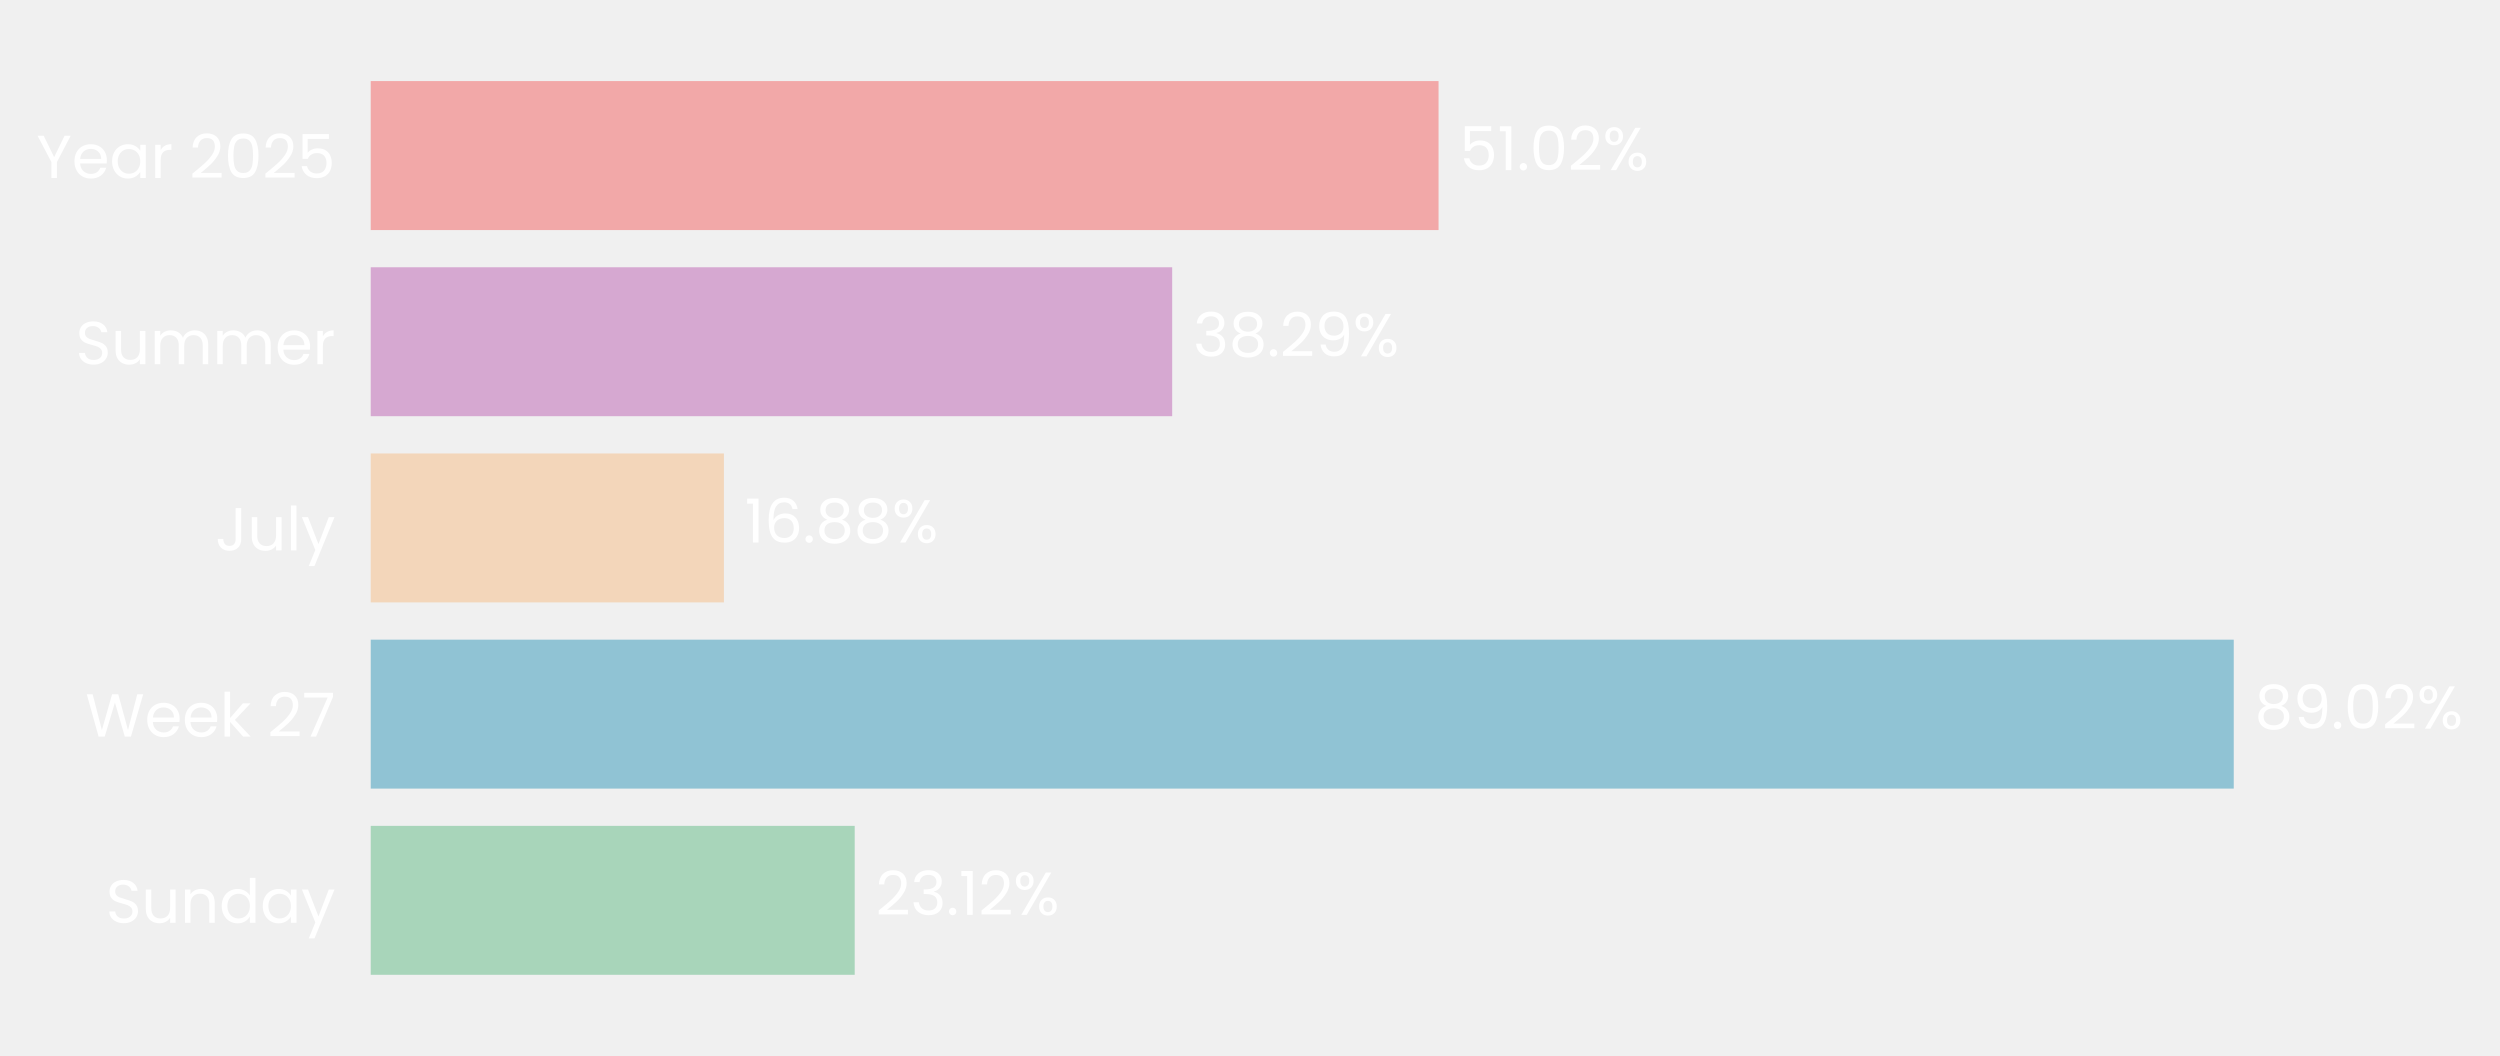
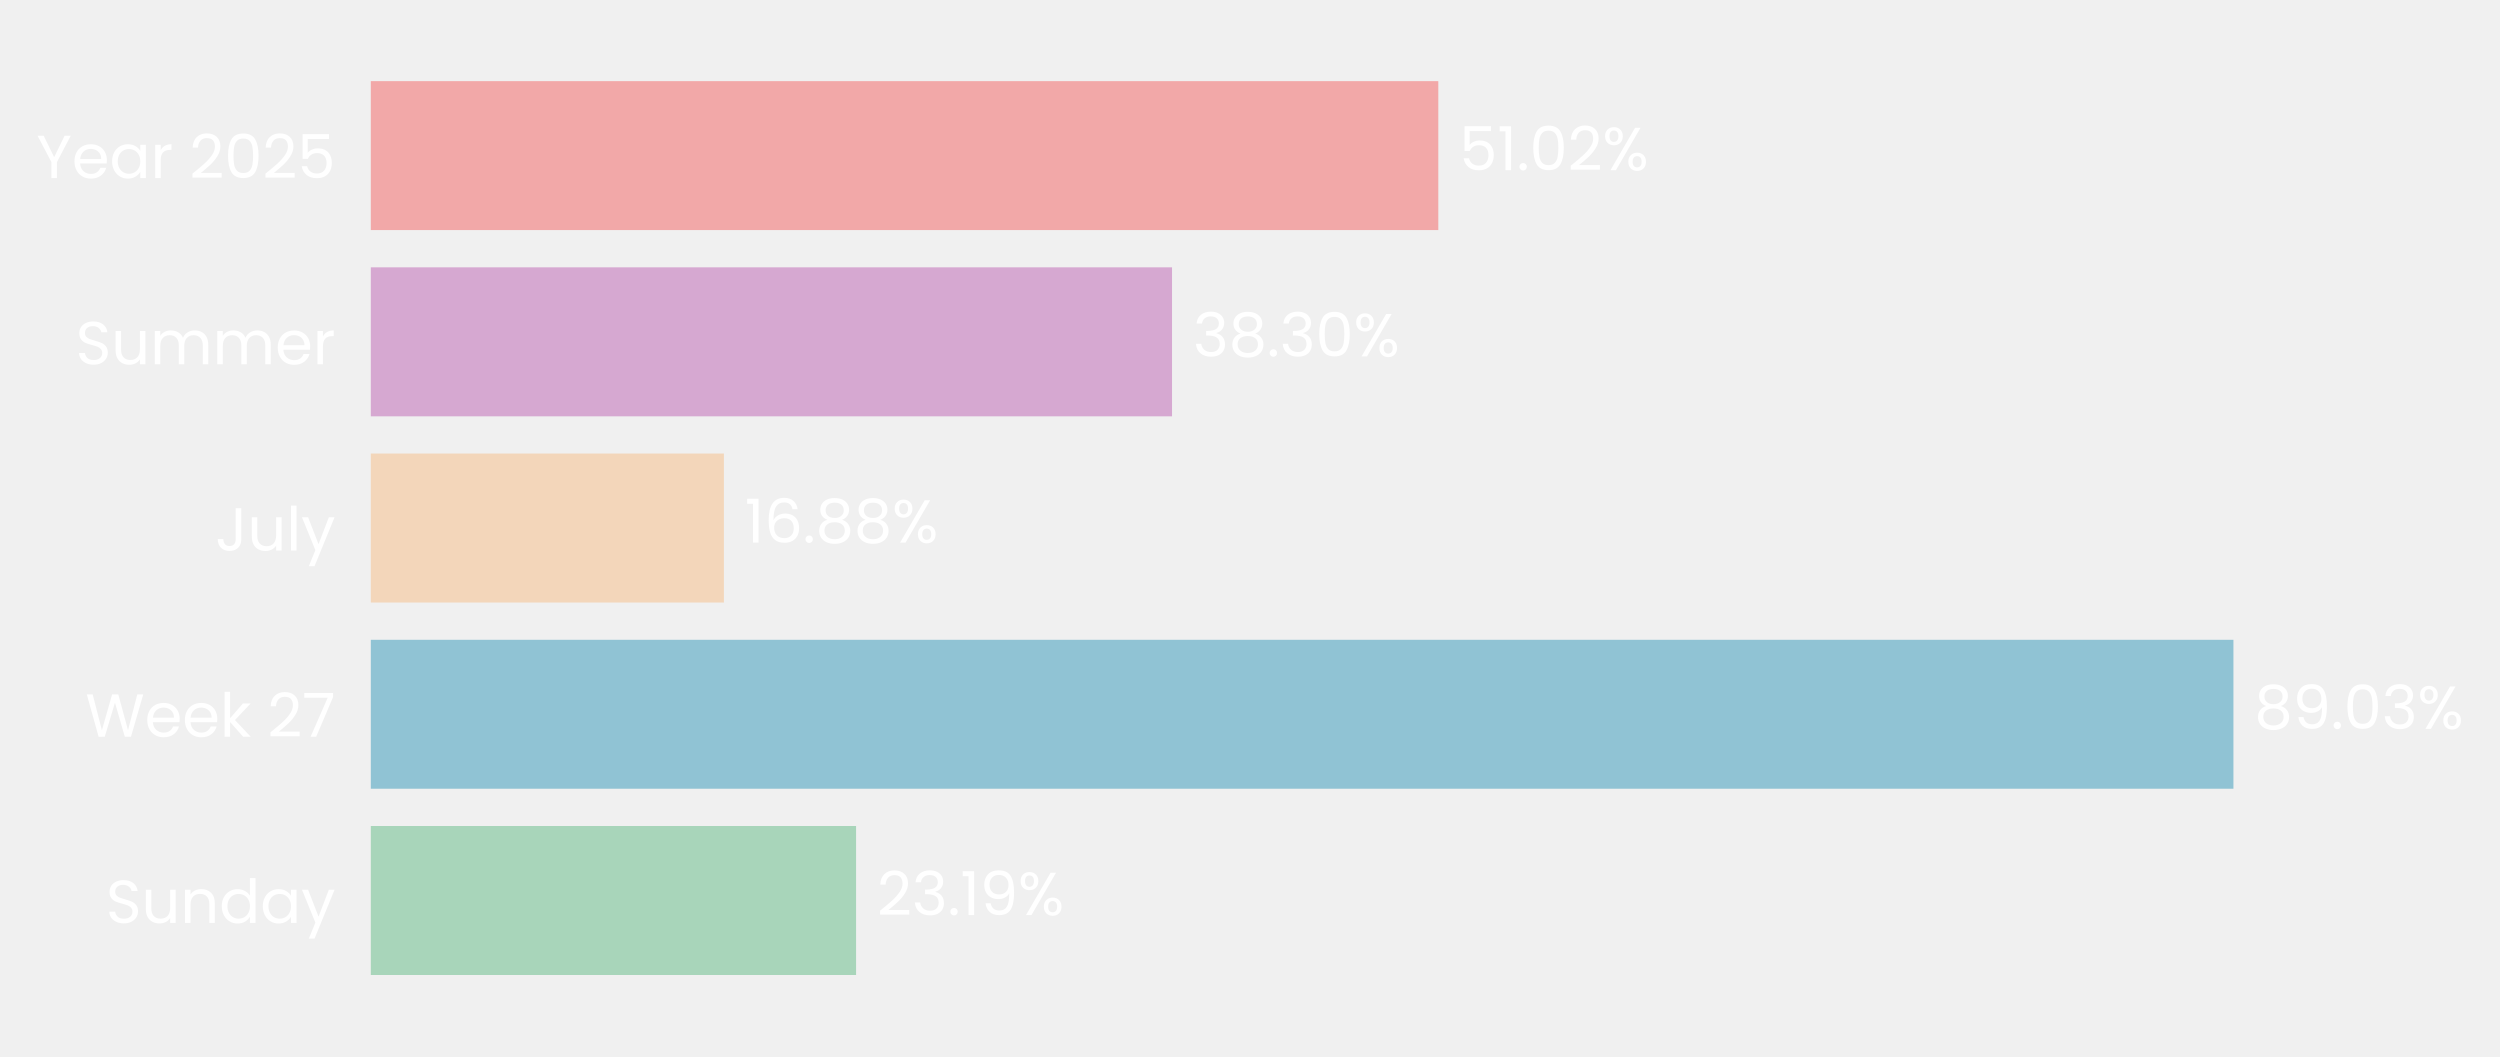
- <svg xmlns="http://www.w3.org/2000/svg" xmlns:xlink="http://www.w3.org/1999/xlink" width="494.372pt" height="208.8pt" viewBox="0 0 494.372 208.8" version="1.1">
+ <svg xmlns="http://www.w3.org/2000/svg" xmlns:xlink="http://www.w3.org/1999/xlink" width="494.268pt" height="208.8pt" viewBox="0 0 494.268 208.8" version="1.1">
  <defs>
    <style type="text/css">*{stroke-linejoin: round; stroke-linecap: butt}</style>
  </defs>
  <g id="figure_1">
    <g id="patch_1">
-       <path d="M 0 208.8  L 494.372 208.8  L 494.372 0  L 0 0  L 0 208.8  z " style="fill: none" />
+       <path d="M 0 208.8  L 494.268 208.8  L 494.268 0  L 0 0  L 0 208.8  z " style="fill: none" />
    </g>
    <g id="axes_1">
      <g id="patch_2">
-         <path d="M 73.311 201.6  L 487.171 201.6  L 487.171 7.2  L 73.311 7.2  L 73.311 201.6  z " style="fill: none" />
+         <path d="M 73.311 201.6  L 486.953 201.6  L 486.953 7.2  L 73.311 7.2  L 73.311 201.6  z " style="fill: none" />
      </g>
      <g id="patch_3">
-         <path d="M 73.311 192.764  L 169.016 192.764  L 169.016 163.309  L 73.311 163.309  z " clip-path="url(#pfff21c7526)" style="fill: #a8d5ba" />
+         <path d="M 73.311 192.764  L 169.253 192.764  L 169.253 163.309  L 73.311 163.309  z " clip-path="url(#p56dc0931ce)" style="fill: #a8d5ba" />
      </g>
      <g id="patch_4">
-         <path d="M 73.311 155.945  L 441.721 155.945  L 441.721 126.491  L 73.311 126.491  z " clip-path="url(#pfff21c7526)" style="fill: #90c3d4" />
+         <path d="M 73.311 155.945  L 441.567 155.945  L 441.567 126.491  L 73.311 126.491  z " clip-path="url(#p56dc0931ce)" style="fill: #90c3d4" />
      </g>
      <g id="patch_5">
-         <path d="M 73.311 119.127  L 143.15 119.127  L 143.15 89.673  L 73.311 89.673  z " clip-path="url(#pfff21c7526)" style="fill: #f3d6ba" />
+         <path d="M 73.311 119.127  L 143.123 119.127  L 143.123 89.673  L 73.311 89.673  z " clip-path="url(#p56dc0931ce)" style="fill: #f3d6ba" />
      </g>
      <g id="patch_6">
-         <path d="M 73.311 82.309  L 231.798 82.309  L 231.798 52.855  L 73.311 52.855  z " clip-path="url(#pfff21c7526)" style="fill: #d6a8d1" />
+         <path d="M 73.311 82.309  L 231.718 82.309  L 231.718 52.855  L 73.311 52.855  z " clip-path="url(#p56dc0931ce)" style="fill: #d6a8d1" />
      </g>
      <g id="patch_7">
-         <path d="M 73.311 45.491  L 284.472 45.491  L 284.472 16.036  L 73.311 16.036  z " clip-path="url(#pfff21c7526)" style="fill: #f2a8a8" />
+         <path d="M 73.311 45.491  L 284.361 45.491  L 284.361 16.036  L 73.311 16.036  z " clip-path="url(#p56dc0931ce)" style="fill: #f2a8a8" />
      </g>
      <g id="matplotlib.axis_1">
        <g id="ytick_1">
          <g id="text_1">
            <g style="fill: #ffffff" transform="translate(20.92875 182.4764) scale(0.12 -0.12)">
              <defs>
                <path id="Poppins-Regular-53" d="M 1907 -45  Q 1466 -45 1117 112  Q 768 269 569 547  Q 371 826 365 1190  L 986 1190  Q 1018 877 1245 662  Q 1472 448 1907 448  Q 2323 448 2563 656  Q 2803 864 2803 1190  Q 2803 1446 2662 1606  Q 2522 1766 2310 1849  Q 2099 1933 1741 2029  Q 1299 2144 1033 2259  Q 768 2374 579 2620  Q 390 2867 390 3283  Q 390 3648 576 3929  Q 762 4211 1098 4364  Q 1434 4518 1869 4518  Q 2496 4518 2896 4204  Q 3296 3891 3347 3373  L 2707 3373  Q 2675 3629 2438 3824  Q 2202 4019 1811 4019  Q 1446 4019 1216 3830  Q 986 3642 986 3302  Q 986 3059 1123 2905  Q 1261 2752 1462 2672  Q 1664 2592 2029 2490  Q 2470 2368 2739 2249  Q 3008 2131 3200 1884  Q 3392 1638 3392 1216  Q 3392 890 3219 602  Q 3046 314 2707 134  Q 2368 -45 1907 -45  z " transform="scale(0.015625)" />
                <path id="Poppins-Regular-75" d="M 3603 3507  L 3603 0  L 3021 0  L 3021 518  Q 2854 250 2556 99  Q 2259 -51 1901 -51  Q 1491 -51 1164 118  Q 838 288 649 627  Q 461 966 461 1453  L 461 3507  L 1037 3507  L 1037 1530  Q 1037 1011 1299 732  Q 1562 454 2016 454  Q 2483 454 2752 742  Q 3021 1030 3021 1581  L 3021 3507  L 3603 3507  z " transform="scale(0.015625)" />
                <path id="Poppins-Regular-6e" d="M 2202 3571  Q 2842 3571 3238 3184  Q 3635 2797 3635 2067  L 3635 0  L 3059 0  L 3059 1984  Q 3059 2509 2796 2787  Q 2534 3066 2080 3066  Q 1619 3066 1347 2778  Q 1075 2490 1075 1939  L 1075 0  L 493 0  L 493 3507  L 1075 3507  L 1075 3008  Q 1248 3277 1545 3424  Q 1843 3571 2202 3571  z " transform="scale(0.015625)" />
                <path id="Poppins-Regular-64" d="M 275 1766  Q 275 2304 492 2710  Q 710 3117 1091 3341  Q 1472 3565 1946 3565  Q 2355 3565 2707 3376  Q 3059 3187 3245 2880  L 3245 4736  L 3834 4736  L 3834 0  L 3245 0  L 3245 659  Q 3072 346 2733 144  Q 2394 -58 1939 -58  Q 1472 -58 1091 172  Q 710 403 492 819  Q 275 1235 275 1766  z M 3245 1760  Q 3245 2157 3085 2451  Q 2925 2746 2653 2902  Q 2381 3059 2054 3059  Q 1728 3059 1459 2905  Q 1190 2752 1030 2457  Q 870 2163 870 1766  Q 870 1363 1030 1065  Q 1190 768 1459 611  Q 1728 454 2054 454  Q 2381 454 2653 611  Q 2925 768 3085 1065  Q 3245 1363 3245 1760  z " transform="scale(0.015625)" />
                <path id="Poppins-Regular-61" d="M 275 1766  Q 275 2304 492 2710  Q 710 3117 1091 3341  Q 1472 3565 1939 3565  Q 2400 3565 2739 3366  Q 3078 3168 3245 2867  L 3245 3507  L 3834 3507  L 3834 0  L 3245 0  L 3245 653  Q 3072 346 2729 144  Q 2387 -58 1933 -58  Q 1466 -58 1088 172  Q 710 403 492 819  Q 275 1235 275 1766  z M 3245 1760  Q 3245 2157 3085 2451  Q 2925 2746 2653 2902  Q 2381 3059 2054 3059  Q 1728 3059 1459 2905  Q 1190 2752 1030 2457  Q 870 2163 870 1766  Q 870 1363 1030 1065  Q 1190 768 1459 611  Q 1728 454 2054 454  Q 2381 454 2653 611  Q 2925 768 3085 1065  Q 3245 1363 3245 1760  z " transform="scale(0.015625)" />
                <path id="Poppins-Regular-79" d="M 3514 3507  L 1402 -1651  L 800 -1651  L 1491 38  L 77 3507  L 723 3507  L 1824 666  L 2912 3507  L 3514 3507  z " transform="scale(0.015625)" />
              </defs>
              <use xlink:href="#Poppins-Regular-53" />
              <use xlink:href="#Poppins-Regular-75" transform="translate(58.7 0)" />
              <use xlink:href="#Poppins-Regular-6e" transform="translate(122.7 0)" />
              <use xlink:href="#Poppins-Regular-64" transform="translate(186.7 0)" />
              <use xlink:href="#Poppins-Regular-61" transform="translate(254.3 0)" />
              <use xlink:href="#Poppins-Regular-79" transform="translate(321.8999 0)" />
            </g>
          </g>
        </g>
        <g id="ytick_2">
          <g id="text_2">
            <g style="fill: #ffffff" transform="translate(16.88437 145.6582) scale(0.12 -0.12)">
              <defs>
                <path id="Poppins-Regular-57" d="M 6099 4461  L 4806 0  L 4154 0  L 3117 3590  L 2042 0  L 1395 -6  L 147 4461  L 768 4461  L 1741 678  L 2816 4461  L 3469 4461  L 4493 691  L 5472 4461  L 6099 4461  z " transform="scale(0.015625)" />
                <path id="Poppins-Regular-65" d="M 3693 1888  Q 3693 1722 3674 1536  L 870 1536  Q 902 1018 1225 726  Q 1549 435 2010 435  Q 2387 435 2640 611  Q 2893 787 2995 1082  L 3622 1082  Q 3482 576 3059 259  Q 2637 -58 2010 -58  Q 1510 -58 1116 166  Q 723 390 499 803  Q 275 1216 275 1760  Q 275 2304 492 2713  Q 710 3123 1104 3344  Q 1498 3565 2010 3565  Q 2509 3565 2893 3347  Q 3277 3130 3485 2749  Q 3693 2368 3693 1888  z M 3091 2010  Q 3091 2342 2944 2582  Q 2797 2822 2544 2947  Q 2291 3072 1984 3072  Q 1542 3072 1232 2790  Q 922 2509 877 2010  L 3091 2010  z " transform="scale(0.015625)" />
                <path id="Poppins-Regular-6b" d="M 2451 0  L 1075 1549  L 1075 0  L 493 0  L 493 4736  L 1075 4736  L 1075 1952  L 2426 3507  L 3238 3507  L 1587 1760  L 3245 0  L 2451 0  z " transform="scale(0.015625)" />
                <path id="Poppins-Regular-20" transform="scale(0.015625)" />
                <path id="Poppins-Regular-32" d="M 326 467  Q 1139 1120 1600 1539  Q 2061 1958 2377 2416  Q 2694 2874 2694 3315  Q 2694 3731 2492 3971  Q 2291 4211 1843 4211  Q 1408 4211 1168 3939  Q 928 3667 909 3213  L 346 3213  Q 371 3930 780 4320  Q 1190 4710 1837 4710  Q 2496 4710 2883 4345  Q 3270 3981 3270 3341  Q 3270 2810 2953 2307  Q 2637 1805 2233 1424  Q 1830 1043 1203 538  L 3405 538  L 3405 51  L 326 51  L 326 467  z " transform="scale(0.015625)" />
                <path id="Poppins-Regular-37" d="M 3245 4173  L 1466 0  L 877 0  L 2682 4115  L 211 4115  L 211 4614  L 3245 4614  L 3245 4173  z " transform="scale(0.015625)" />
              </defs>
              <use xlink:href="#Poppins-Regular-57" />
              <use xlink:href="#Poppins-Regular-65" transform="translate(97.59999 0)" />
              <use xlink:href="#Poppins-Regular-65" transform="translate(159.6 0)" />
              <use xlink:href="#Poppins-Regular-6b" transform="translate(221.6 0)" />
              <use xlink:href="#Poppins-Regular-20" transform="translate(273.0999 0)" />
              <use xlink:href="#Poppins-Regular-32" transform="translate(299.7999 0)" />
              <use xlink:href="#Poppins-Regular-37" transform="translate(357.2999 0)" />
            </g>
          </g>
        </g>
        <g id="ytick_3">
          <g id="text_3">
            <g style="fill: #ffffff" transform="translate(42.56437 108.84) scale(0.12 -0.12)">
              <defs>
                <path id="Poppins-Regular-4a" d="M 2739 4461  L 2739 1165  Q 2739 614 2400 284  Q 2061 -45 1504 -45  Q 941 -45 601 291  Q 262 627 262 1210  L 845 1210  Q 851 883 1014 678  Q 1178 474 1504 474  Q 1830 474 1990 669  Q 2150 864 2150 1165  L 2150 4461  L 2739 4461  z " transform="scale(0.015625)" />
                <path id="Poppins-Regular-6c" d="M 1075 4736  L 1075 0  L 493 0  L 493 4736  L 1075 4736  z " transform="scale(0.015625)" />
              </defs>
              <use xlink:href="#Poppins-Regular-4a" />
              <use xlink:href="#Poppins-Regular-75" transform="translate(52.99999 0)" />
              <use xlink:href="#Poppins-Regular-6c" transform="translate(117 0)" />
              <use xlink:href="#Poppins-Regular-79" transform="translate(141.6 0)" />
            </g>
          </g>
        </g>
        <g id="ytick_4">
          <g id="text_4">
            <g style="fill: #ffffff" transform="translate(14.95125 72.02182) scale(0.12 -0.12)">
              <defs>
                <path id="Poppins-Regular-6d" d="M 4710 3571  Q 5120 3571 5440 3401  Q 5760 3232 5945 2893  Q 6131 2554 6131 2067  L 6131 0  L 5555 0  L 5555 1984  Q 5555 2509 5296 2787  Q 5037 3066 4595 3066  Q 4141 3066 3872 2774  Q 3603 2483 3603 1933  L 3603 0  L 3027 0  L 3027 1984  Q 3027 2509 2768 2787  Q 2509 3066 2067 3066  Q 1613 3066 1344 2774  Q 1075 2483 1075 1933  L 1075 0  L 493 0  L 493 3507  L 1075 3507  L 1075 3002  Q 1248 3277 1539 3424  Q 1830 3571 2182 3571  Q 2624 3571 2963 3372  Q 3302 3174 3469 2790  Q 3616 3162 3955 3366  Q 4294 3571 4710 3571  z " transform="scale(0.015625)" />
                <path id="Poppins-Regular-72" d="M 1075 2938  Q 1229 3238 1513 3404  Q 1798 3571 2208 3571  L 2208 2970  L 2054 2970  Q 1075 2970 1075 1907  L 1075 0  L 493 0  L 493 3507  L 1075 3507  L 1075 2938  z " transform="scale(0.015625)" />
              </defs>
              <use xlink:href="#Poppins-Regular-53" />
              <use xlink:href="#Poppins-Regular-75" transform="translate(58.7 0)" />
              <use xlink:href="#Poppins-Regular-6d" transform="translate(122.7 0)" />
              <use xlink:href="#Poppins-Regular-6d" transform="translate(225.7 0)" />
              <use xlink:href="#Poppins-Regular-65" transform="translate(328.7 0)" />
              <use xlink:href="#Poppins-Regular-72" transform="translate(390.6999 0)" />
            </g>
          </g>
        </g>
        <g id="ytick_5">
          <g id="text_5">
            <g style="fill: #ffffff" transform="translate(7.2 35.20364) scale(0.12 -0.12)">
              <defs>
                <path id="Poppins-Regular-59" d="M 3616 4461  L 2163 1683  L 2163 0  L 1581 0  L 1581 1683  L 122 4461  L 768 4461  L 1869 2202  L 2970 4461  L 3616 4461  z " transform="scale(0.015625)" />
                <path id="Poppins-Regular-30" d="M 397 2362  Q 397 3462 755 4080  Q 1114 4698 2010 4698  Q 2899 4698 3257 4080  Q 3616 3462 3616 2362  Q 3616 1242 3257 621  Q 2899 0 2010 0  Q 1114 0 755 621  Q 397 1242 397 2362  z M 3040 2362  Q 3040 2918 2966 3305  Q 2893 3693 2665 3929  Q 2438 4166 2010 4166  Q 1574 4166 1347 3929  Q 1120 3693 1046 3305  Q 973 2918 973 2362  Q 973 1786 1046 1395  Q 1120 1005 1347 768  Q 1574 531 2010 531  Q 2438 531 2665 768  Q 2893 1005 2966 1395  Q 3040 1786 3040 2362  z " transform="scale(0.015625)" />
                <path id="Poppins-Regular-35" d="M 3347 4122  L 1101 4122  L 1101 2662  Q 1248 2867 1536 2998  Q 1824 3130 2157 3130  Q 2688 3130 3021 2909  Q 3354 2688 3498 2339  Q 3642 1990 3642 1600  Q 3642 1139 3469 774  Q 3296 410 2941 198  Q 2586 -13 2061 -13  Q 1389 -13 973 332  Q 557 678 467 1254  L 1037 1254  Q 1120 890 1389 685  Q 1658 480 2067 480  Q 2573 480 2829 784  Q 3085 1088 3085 1587  Q 3085 2086 2829 2358  Q 2573 2630 2074 2630  Q 1734 2630 1481 2467  Q 1229 2304 1114 2022  L 563 2022  L 563 4634  L 3347 4634  L 3347 4122  z " transform="scale(0.015625)" />
              </defs>
              <use xlink:href="#Poppins-Regular-59" />
              <use xlink:href="#Poppins-Regular-65" transform="translate(58.39999 0)" />
              <use xlink:href="#Poppins-Regular-61" transform="translate(120.4 0)" />
              <use xlink:href="#Poppins-Regular-72" transform="translate(188 0)" />
              <use xlink:href="#Poppins-Regular-20" transform="translate(225.3 0)" />
              <use xlink:href="#Poppins-Regular-32" transform="translate(252 0)" />
              <use xlink:href="#Poppins-Regular-30" transform="translate(309.4999 0)" />
              <use xlink:href="#Poppins-Regular-32" transform="translate(372.2999 0)" />
              <use xlink:href="#Poppins-Regular-35" transform="translate(429.7999 0)" />
            </g>
          </g>
        </g>
      </g>
      <g id="text_6">
-         <g style="fill: #ffffff" transform="translate(173.155 180.9164) scale(0.12 -0.12)">
+         <g style="fill: #ffffff" transform="translate(173.3895 180.9164) scale(0.12 -0.12)">
          <defs>
            <path id="Poppins-Regular-33" d="M 384 3462  Q 429 4051 838 4384  Q 1248 4717 1901 4717  Q 2336 4717 2653 4560  Q 2970 4403 3133 4134  Q 3296 3866 3296 3526  Q 3296 3130 3069 2842  Q 2842 2554 2477 2470  L 2477 2438  Q 2893 2336 3136 2035  Q 3379 1734 3379 1248  Q 3379 883 3212 592  Q 3046 301 2713 134  Q 2381 -32 1914 -32  Q 1235 -32 800 323  Q 365 678 314 1331  L 877 1331  Q 922 947 1190 704  Q 1459 461 1907 461  Q 2355 461 2588 694  Q 2822 928 2822 1299  Q 2822 1779 2502 1990  Q 2182 2202 1536 2202  L 1389 2202  L 1389 2688  L 1542 2688  Q 2131 2694 2432 2883  Q 2733 3072 2733 3469  Q 2733 3808 2512 4013  Q 2291 4218 1882 4218  Q 1485 4218 1241 4013  Q 998 3808 954 3462  L 384 3462  z " transform="scale(0.015625)" />
            <path id="Poppins-Regular-2e" d="M 678 -38  Q 512 -38 397 77  Q 282 192 282 358  Q 282 525 397 640  Q 512 755 678 755  Q 838 755 950 640  Q 1062 525 1062 358  Q 1062 192 950 77  Q 838 -38 678 -38  z " transform="scale(0.015625)" />
            <path id="Poppins-Regular-31" d="M 243 4096  L 243 4627  L 1446 4627  L 1446 0  L 858 0  L 858 4096  L 243 4096  z " transform="scale(0.015625)" />
+             <path id="Poppins-Regular-39" d="M 1146 1242  Q 1210 877 1443 678  Q 1677 480 2074 480  Q 2605 480 2857 896  Q 3110 1312 3098 2298  Q 2963 2010 2649 1846  Q 2336 1683 1952 1683  Q 1523 1683 1187 1859  Q 851 2035 659 2374  Q 467 2714 467 3194  Q 467 3878 864 4297  Q 1261 4717 1990 4717  Q 2886 4717 3248 4134  Q 3610 3552 3610 2400  Q 3610 1594 3466 1069  Q 3322 544 2979 269  Q 2637 -6 2042 -6  Q 1389 -6 1024 346  Q 659 698 608 1242  L 1146 1242  z M 2048 2176  Q 2477 2176 2752 2441  Q 3027 2707 3027 3162  Q 3027 3642 2758 3936  Q 2490 4230 2003 4230  Q 1555 4230 1289 3948  Q 1024 3667 1024 3206  Q 1024 2739 1286 2457  Q 1549 2176 2048 2176  z " transform="scale(0.015625)" />
            <path id="Poppins-Regular-25" d="M 269 3584  Q 269 4019 531 4278  Q 794 4538 1203 4538  Q 1613 4538 1875 4278  Q 2138 4019 2138 3584  Q 2138 3142 1875 2883  Q 1613 2624 1203 2624  Q 794 2624 531 2883  Q 269 3142 269 3584  z M 4006 4467  L 1414 0  L 838 0  L 3430 4467  L 4006 4467  z M 1203 4179  Q 986 4179 861 4028  Q 736 3878 736 3584  Q 736 3290 861 3136  Q 986 2982 1203 2982  Q 1421 2982 1549 3139  Q 1677 3296 1677 3584  Q 1677 3878 1549 4028  Q 1421 4179 1203 4179  z M 2720 883  Q 2720 1325 2982 1584  Q 3245 1843 3654 1843  Q 4064 1843 4323 1584  Q 4582 1325 4582 883  Q 4582 448 4323 185  Q 4064 -77 3654 -77  Q 3245 -77 2982 182  Q 2720 442 2720 883  z M 3648 1478  Q 3430 1478 3302 1328  Q 3174 1178 3174 883  Q 3174 595 3302 444  Q 3430 294 3648 294  Q 3866 294 3994 444  Q 4122 595 4122 883  Q 4122 1178 3994 1328  Q 3866 1478 3648 1478  z " transform="scale(0.015625)" />
          </defs>
          <use xlink:href="#Poppins-Regular-32" />
          <use xlink:href="#Poppins-Regular-33" transform="translate(57.49999 0)" />
          <use xlink:href="#Poppins-Regular-2e" transform="translate(116.4 0)" />
          <use xlink:href="#Poppins-Regular-31" transform="translate(137.4 0)" />
-           <use xlink:href="#Poppins-Regular-32" transform="translate(169.3999 0)" />
-           <use xlink:href="#Poppins-Regular-25" transform="translate(226.8999 0)" />
+           <use xlink:href="#Poppins-Regular-39" transform="translate(169.3999 0)" />
+           <use xlink:href="#Poppins-Regular-25" transform="translate(232.3999 0)" />
        </g>
      </g>
      <g id="text_7">
-         <g style="fill: #ffffff" transform="translate(445.8594 144.0982) scale(0.12 -0.12)">
+         <g style="fill: #ffffff" transform="translate(445.7035 144.0982) scale(0.12 -0.12)">
          <defs>
            <path id="Poppins-Regular-38" d="M 1242 2406  Q 883 2547 691 2816  Q 499 3085 499 3469  Q 499 3814 672 4092  Q 845 4371 1187 4534  Q 1530 4698 2016 4698  Q 2502 4698 2844 4534  Q 3187 4371 3363 4092  Q 3539 3814 3539 3469  Q 3539 3098 3340 2819  Q 3142 2541 2797 2406  Q 3194 2285 3427 1981  Q 3661 1677 3661 1248  Q 3661 832 3456 521  Q 3251 211 2876 41  Q 2502 -128 2016 -128  Q 1530 -128 1162 41  Q 794 211 589 521  Q 384 832 384 1248  Q 384 1677 614 1984  Q 845 2291 1242 2406  z M 2976 3398  Q 2976 3789 2720 4000  Q 2464 4211 2016 4211  Q 1574 4211 1318 4000  Q 1062 3789 1062 3392  Q 1062 3034 1328 2816  Q 1594 2598 2016 2598  Q 2445 2598 2710 2819  Q 2976 3040 2976 3398  z M 2016 2150  Q 1542 2150 1241 1929  Q 941 1709 941 1267  Q 941 858 1232 608  Q 1523 358 2016 358  Q 2509 358 2797 608  Q 3085 858 3085 1267  Q 3085 1696 2790 1923  Q 2496 2150 2016 2150  z " transform="scale(0.015625)" />
-             <path id="Poppins-Regular-39" d="M 1146 1242  Q 1210 877 1443 678  Q 1677 480 2074 480  Q 2605 480 2857 896  Q 3110 1312 3098 2298  Q 2963 2010 2649 1846  Q 2336 1683 1952 1683  Q 1523 1683 1187 1859  Q 851 2035 659 2374  Q 467 2714 467 3194  Q 467 3878 864 4297  Q 1261 4717 1990 4717  Q 2886 4717 3248 4134  Q 3610 3552 3610 2400  Q 3610 1594 3466 1069  Q 3322 544 2979 269  Q 2637 -6 2042 -6  Q 1389 -6 1024 346  Q 659 698 608 1242  L 1146 1242  z M 2048 2176  Q 2477 2176 2752 2441  Q 3027 2707 3027 3162  Q 3027 3642 2758 3936  Q 2490 4230 2003 4230  Q 1555 4230 1289 3948  Q 1024 3667 1024 3206  Q 1024 2739 1286 2457  Q 1549 2176 2048 2176  z " transform="scale(0.015625)" />
          </defs>
          <use xlink:href="#Poppins-Regular-38" />
          <use xlink:href="#Poppins-Regular-39" transform="translate(63.09999 0)" />
          <use xlink:href="#Poppins-Regular-2e" transform="translate(126.1 0)" />
          <use xlink:href="#Poppins-Regular-30" transform="translate(147.1 0)" />
-           <use xlink:href="#Poppins-Regular-32" transform="translate(209.8999 0)" />
-           <use xlink:href="#Poppins-Regular-25" transform="translate(267.3999 0)" />
+           <use xlink:href="#Poppins-Regular-33" transform="translate(209.8999 0)" />
+           <use xlink:href="#Poppins-Regular-25" transform="translate(268.7999 0)" />
        </g>
      </g>
      <g id="text_8">
-         <g style="fill: #ffffff" transform="translate(147.2888 107.28) scale(0.12 -0.12)">
+         <g style="fill: #ffffff" transform="translate(147.2589 107.28) scale(0.12 -0.12)">
          <defs>
            <path id="Poppins-Regular-36" d="M 2976 3526  Q 2835 4237 2099 4237  Q 1530 4237 1248 3798  Q 966 3360 973 2355  Q 1120 2688 1462 2877  Q 1805 3066 2227 3066  Q 2886 3066 3280 2656  Q 3674 2246 3674 1523  Q 3674 1088 3504 742  Q 3334 397 2992 192  Q 2650 -13 2163 -13  Q 1504 -13 1133 281  Q 762 576 614 1094  Q 467 1613 467 2374  Q 467 4723 2106 4723  Q 2733 4723 3091 4384  Q 3450 4045 3514 3526  L 2976 3526  z M 2106 2573  Q 1830 2573 1587 2461  Q 1344 2349 1193 2121  Q 1043 1894 1043 1568  Q 1043 1082 1324 778  Q 1606 474 2131 474  Q 2579 474 2844 752  Q 3110 1030 3110 1504  Q 3110 2003 2854 2288  Q 2598 2573 2106 2573  z " transform="scale(0.015625)" />
          </defs>
          <use xlink:href="#Poppins-Regular-31" />
          <use xlink:href="#Poppins-Regular-36" transform="translate(31.99998 0)" />
          <use xlink:href="#Poppins-Regular-2e" transform="translate(95.49997 0)" />
          <use xlink:href="#Poppins-Regular-38" transform="translate(116.5 0)" />
          <use xlink:href="#Poppins-Regular-38" transform="translate(179.5999 0)" />
          <use xlink:href="#Poppins-Regular-25" transform="translate(242.6999 0)" />
        </g>
      </g>
      <g id="text_9">
-         <g style="fill: #ffffff" transform="translate(235.937 70.46182) scale(0.12 -0.12)">
+         <g style="fill: #ffffff" transform="translate(235.8541 70.46182) scale(0.12 -0.12)">
          <use xlink:href="#Poppins-Regular-33" />
          <use xlink:href="#Poppins-Regular-38" transform="translate(58.89999 0)" />
          <use xlink:href="#Poppins-Regular-2e" transform="translate(122 0)" />
-           <use xlink:href="#Poppins-Regular-32" transform="translate(143 0)" />
-           <use xlink:href="#Poppins-Regular-39" transform="translate(200.5 0)" />
-           <use xlink:href="#Poppins-Regular-25" transform="translate(263.4999 0)" />
+           <use xlink:href="#Poppins-Regular-33" transform="translate(143 0)" />
+           <use xlink:href="#Poppins-Regular-30" transform="translate(201.9 0)" />
+           <use xlink:href="#Poppins-Regular-25" transform="translate(264.7 0)" />
        </g>
      </g>
      <g id="text_10">
-         <g style="fill: #ffffff" transform="translate(288.6107 33.64364) scale(0.12 -0.12)">
+         <g style="fill: #ffffff" transform="translate(288.4977 33.64364) scale(0.12 -0.12)">
          <use xlink:href="#Poppins-Regular-35" />
          <use xlink:href="#Poppins-Regular-31" transform="translate(62.79999 0)" />
          <use xlink:href="#Poppins-Regular-2e" transform="translate(94.79997 0)" />
          <use xlink:href="#Poppins-Regular-30" transform="translate(115.8 0)" />
          <use xlink:href="#Poppins-Regular-32" transform="translate(178.5999 0)" />
          <use xlink:href="#Poppins-Regular-25" transform="translate(236.0999 0)" />
        </g>
      </g>
    </g>
  </g>
  <defs>
-     <clipPath id="pfff21c7526">
-       <rect x="73.311" y="7.2" width="413.86" height="194.4" />
+     <clipPath id="p56dc0931ce">
+       <rect x="73.311" y="7.2" width="413.642" height="194.4" />
    </clipPath>
  </defs>
</svg>
